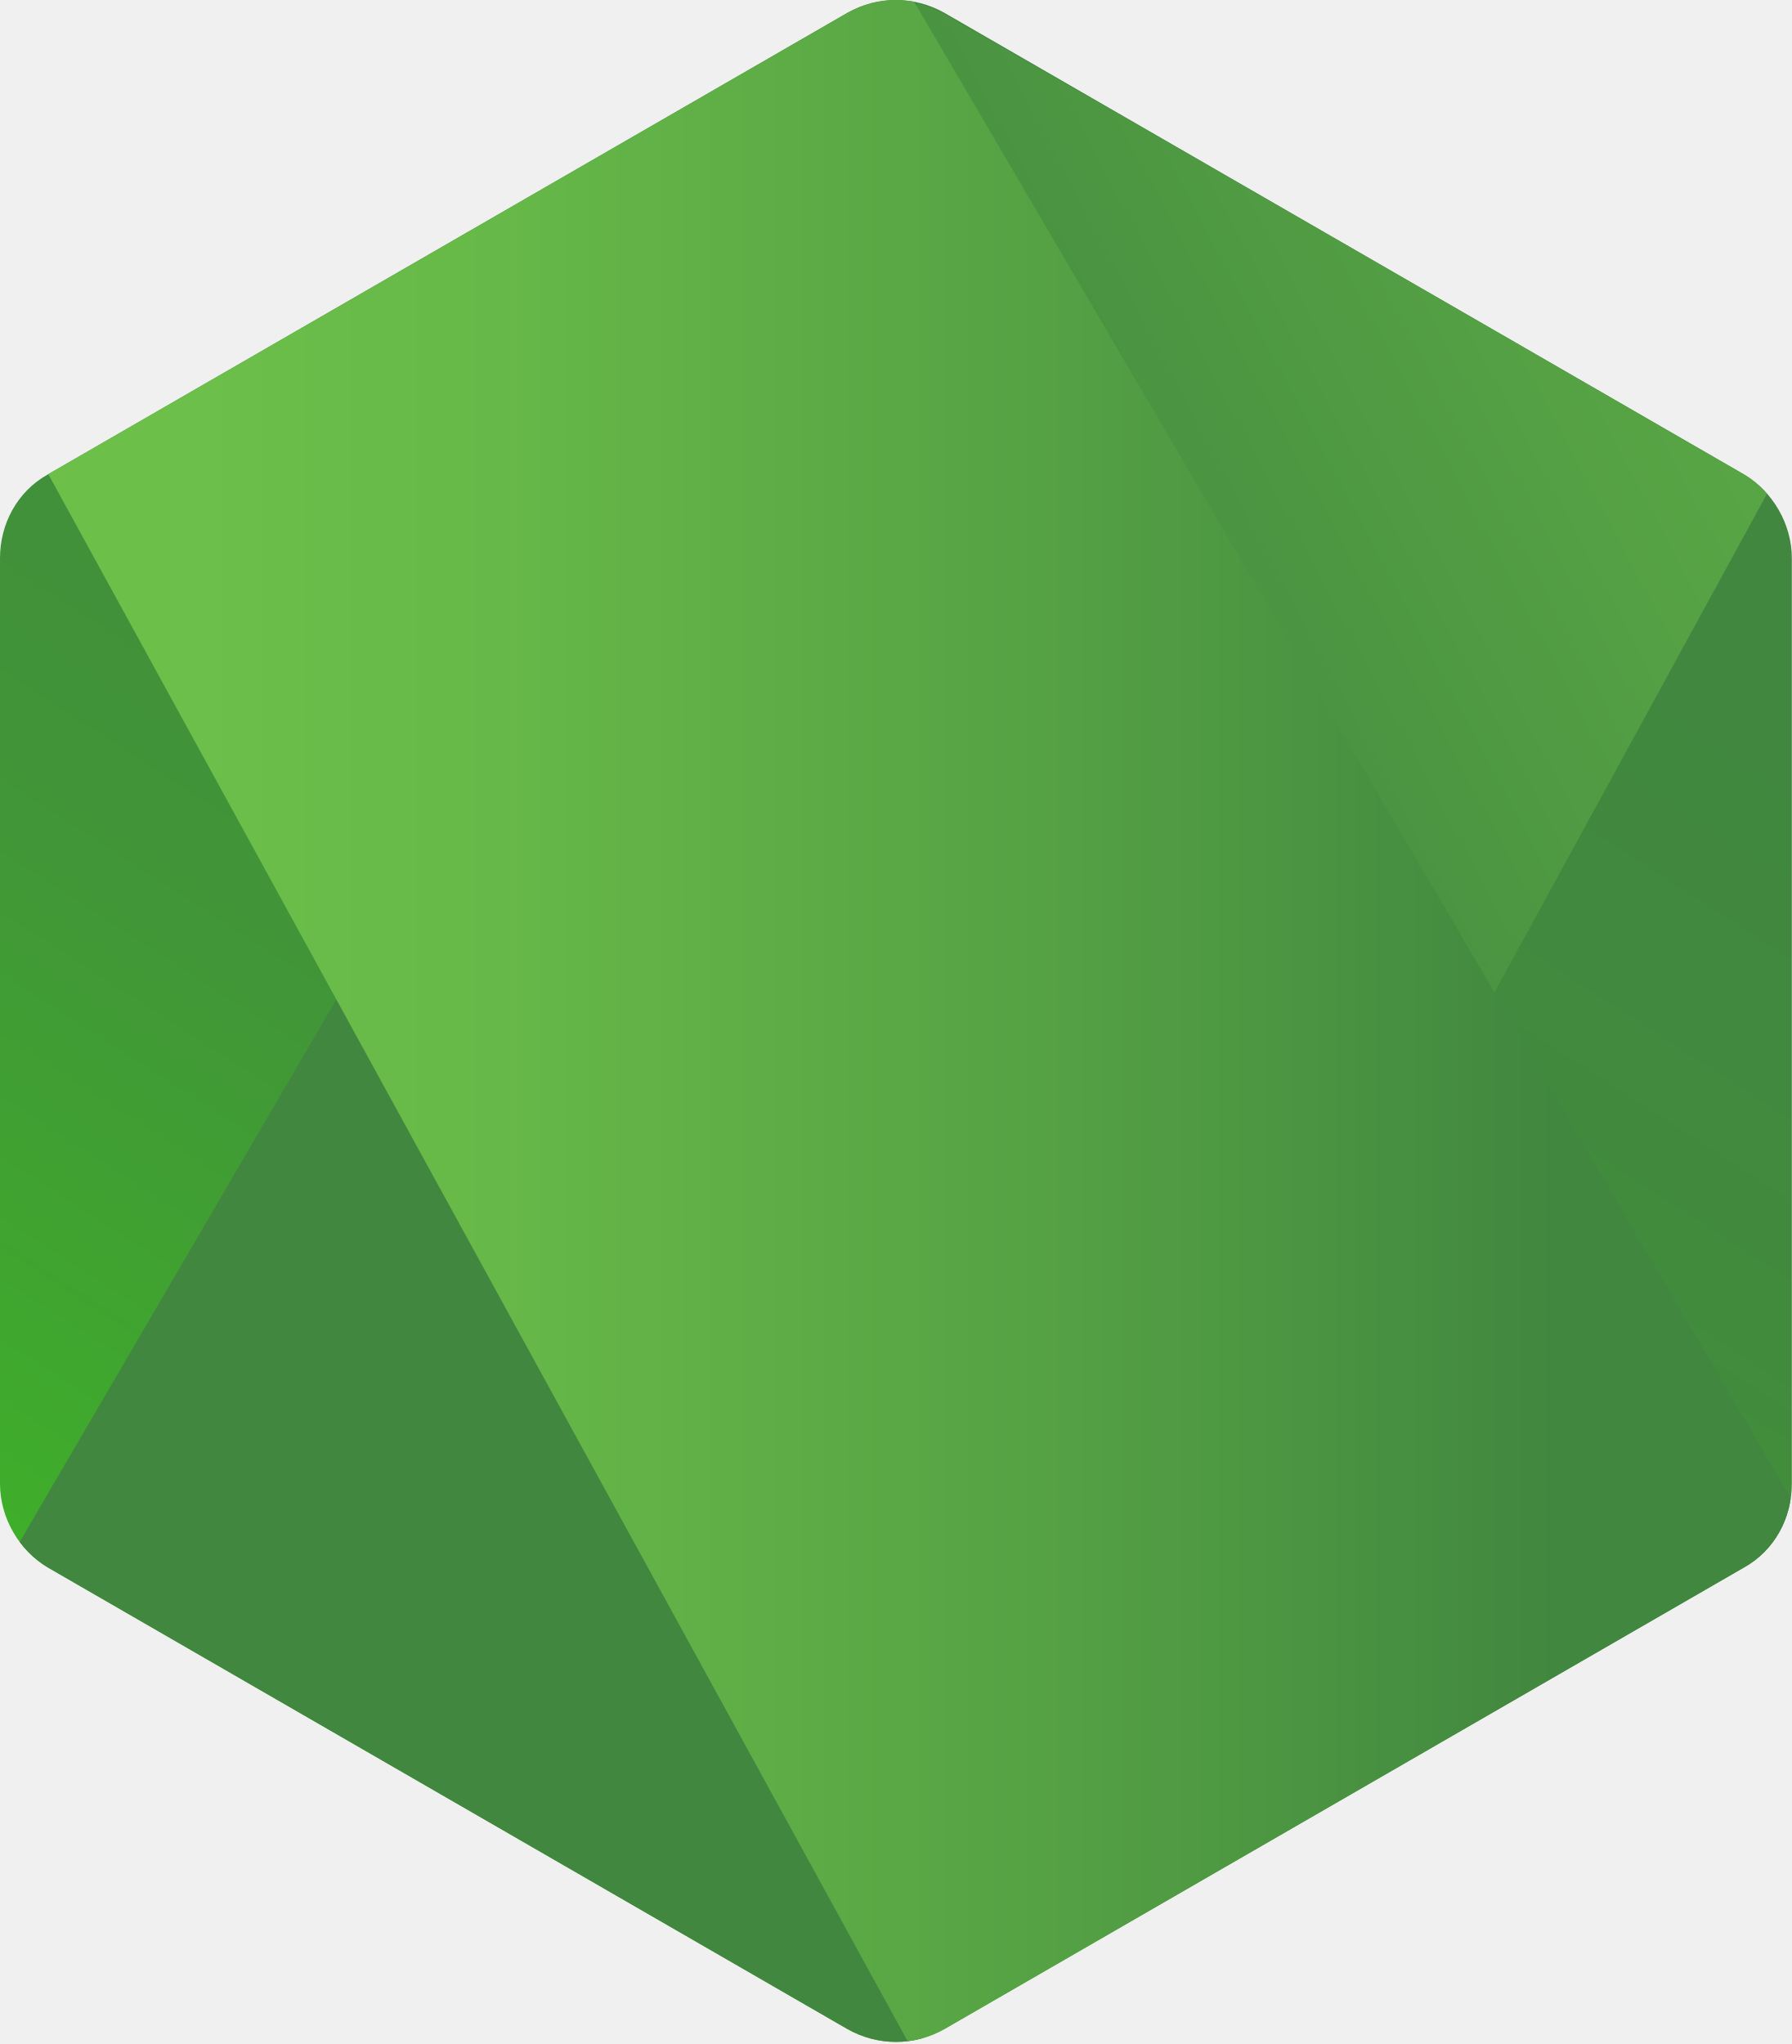
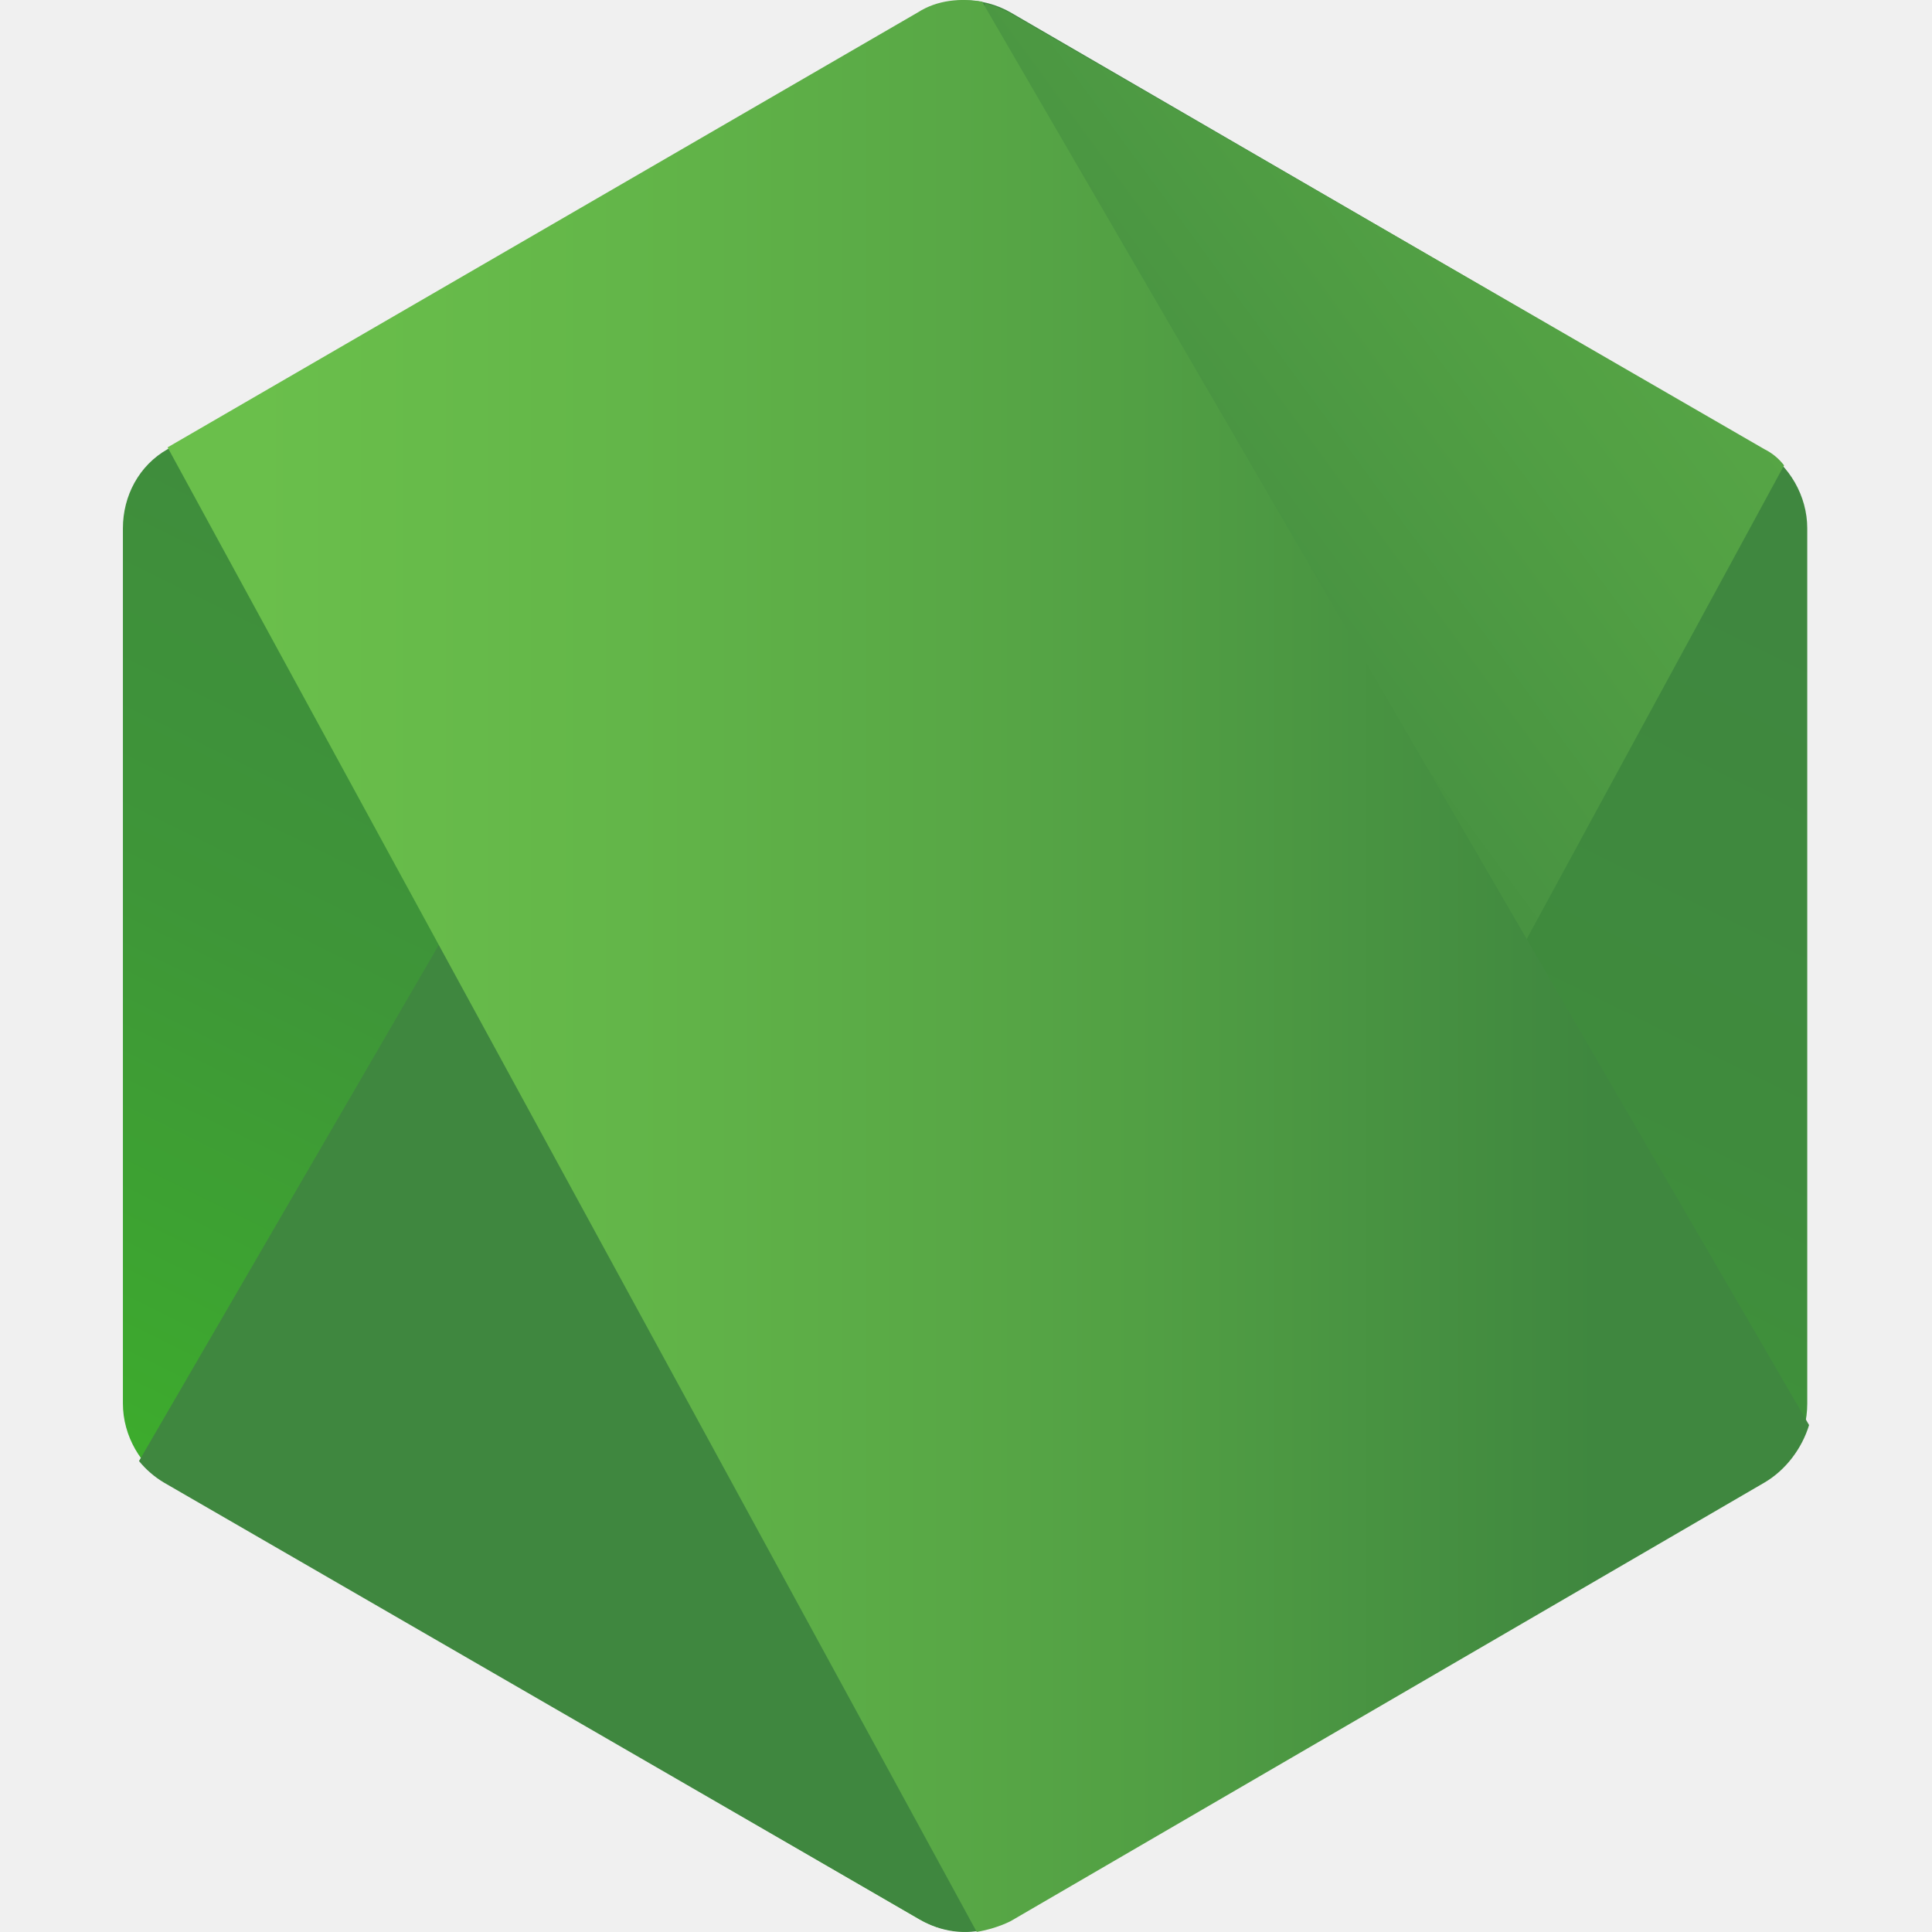
- <svg xmlns="http://www.w3.org/2000/svg" xmlns:xlink="http://www.w3.org/1999/xlink" viewBox="0 0 256 292" width="256" height="292">
+ <svg xmlns="http://www.w3.org/2000/svg" viewBox="0 0 128 128">
+   <path fill="url(#a)" d="M66.958.825a6.07 6.07 0 0 0-6.035 0L11.103 29.76c-1.895 1.072-2.96 3.095-2.96 5.24v57.988c0 2.143 1.183 4.167 2.958 5.24l49.82 28.934a6.07 6.07 0 0 0 6.036 0l49.82-28.935c1.894-1.072 2.958-3.096 2.958-5.24V35c0-2.144-1.183-4.167-2.958-5.24z" />
+   <path fill="url(#b)" d="M116.897 29.76 66.841.825A8.161 8.161 0 0 0 65.302.23L9.21 96.798a6.251 6.251 0 0 0 1.657 1.43l50.057 28.934c1.42.833 3.076 1.072 4.615.595l52.66-96.925a3.702 3.702 0 0 0-1.302-1.072z" />
+   <path fill="url(#c)" d="M116.898 98.225c1.42-.833 2.485-2.262 2.958-3.81L65.066.108c-1.42-.238-2.959-.119-4.26.715L11.104 29.639l53.606 98.355c.71-.12 1.54-.358 2.25-.715z" />
  <defs>
-     <linearGradient id="a" x1="68.188%" x2="27.823%" y1="17.487%" y2="89.755%">
-       <stop offset="0%" stop-color="#41873F" />
-       <stop offset="32.88%" stop-color="#418B3D" />
-       <stop offset="63.52%" stop-color="#419637" />
-       <stop offset="93.19%" stop-color="#3FA92D" />
-       <stop offset="100%" stop-color="#3FAE2A" />
+     <linearGradient id="a" x1="34.513" x2="27.157" y1="15.535" y2="30.448" gradientTransform="translate(-129.242 -73.715) scale(6.18523)" gradientUnits="userSpaceOnUse">
+       <stop stop-color="#3F873F" />
+       <stop offset=".33" stop-color="#3F8B3D" />
+       <stop offset=".637" stop-color="#3E9638" />
+       <stop offset=".934" stop-color="#3DA92E" />
+       <stop offset="1" stop-color="#3DAE2B" />
    </linearGradient>
-     <linearGradient id="c" x1="43.277%" x2="159.245%" y1="55.169%" y2="-18.306%">
-       <stop offset="13.76%" stop-color="#41873F" />
-       <stop offset="40.32%" stop-color="#54A044" />
-       <stop offset="71.36%" stop-color="#66B848" />
-       <stop offset="90.81%" stop-color="#6CC04A" />
+     <linearGradient id="b" x1="30.009" x2="50.533" y1="23.359" y2="8.288" gradientTransform="translate(-129.242 -73.715) scale(6.18523)" gradientUnits="userSpaceOnUse">
+       <stop offset=".138" stop-color="#3F873F" />
+       <stop offset=".402" stop-color="#52A044" />
+       <stop offset=".713" stop-color="#64B749" />
+       <stop offset=".908" stop-color="#6ABF4B" />
    </linearGradient>
-     <linearGradient id="f" x1="-4.389%" x2="101.499%" y1="49.997%" y2="49.997%">
-       <stop offset="9.192%" stop-color="#6CC04A" />
-       <stop offset="28.64%" stop-color="#66B848" />
-       <stop offset="59.68%" stop-color="#54A044" />
-       <stop offset="86.24%" stop-color="#41873F" />
+     <linearGradient id="c" x1="21.917" x2="40.555" y1="22.261" y2="22.261" gradientTransform="translate(-129.242 -73.715) scale(6.18523)" gradientUnits="userSpaceOnUse">
+       <stop offset=".092" stop-color="#6ABF4B" />
+       <stop offset=".287" stop-color="#64B749" />
+       <stop offset=".598" stop-color="#52A044" />
+       <stop offset=".862" stop-color="#3F873F" />
    </linearGradient>
-     <path id="b" d="M134.923 1.832c-4.344-2.443-9.502-2.443-13.846 0L6.787 67.801C2.443 70.244 0 74.859 0 79.745v132.208c0 4.887 2.715 9.502 6.787 11.945l114.29 65.968c4.344 2.444 9.502 2.444 13.846 0l114.29-65.968c4.344-2.443 6.787-7.058 6.787-11.945V79.745c0-4.886-2.715-9.501-6.787-11.944L134.923 1.832Z" />
-     <path id="e" d="M134.923 1.832c-4.344-2.443-9.502-2.443-13.846 0L6.787 67.801C2.443 70.244 0 74.859 0 79.745v132.208c0 4.887 2.715 9.502 6.787 11.945l114.29 65.968c4.344 2.444 9.502 2.444 13.846 0l114.29-65.968c4.344-2.443 6.787-7.058 6.787-11.945V79.745c0-4.886-2.715-9.501-6.787-11.944L134.923 1.832Z" />
  </defs>
-   <path fill="url(#a)" d="M134.923 1.832c-4.344-2.443-9.502-2.443-13.846 0L6.787 67.801C2.443 70.244 0 74.859 0 79.745v132.208c0 4.887 2.715 9.502 6.787 11.945l114.29 65.968c4.344 2.444 9.502 2.444 13.846 0l114.29-65.968c4.344-2.443 6.787-7.058 6.787-11.945V79.745c0-4.886-2.715-9.501-6.787-11.944L134.923 1.832Z" />
-   <mask id="d" fill="#fff">
-     <use xlink:href="#b" />
-   </mask>
-   <path fill="url(#c)" d="M249.485 67.8 134.65 1.833c-1.086-.542-2.443-1.085-3.529-1.357L2.443 220.912c1.086 1.357 2.444 2.443 3.8 3.258l114.834 65.968c3.258 1.9 7.059 2.443 10.588 1.357L252.47 70.515c-.815-1.086-1.9-1.9-2.986-2.714Z" mask="url(#d)" />
-   <mask id="g" fill="#fff">
-     <use xlink:href="#e" />
-   </mask>
-   <path fill="url(#f)" d="M249.756 223.898c3.258-1.9 5.701-5.158 6.787-8.687L130.579.204c-3.258-.543-6.787-.272-9.773 1.628L6.786 67.53l122.979 224.238c1.628-.272 3.529-.815 5.158-1.63l114.833-66.239Z" mask="url(#g)" />
</svg>
